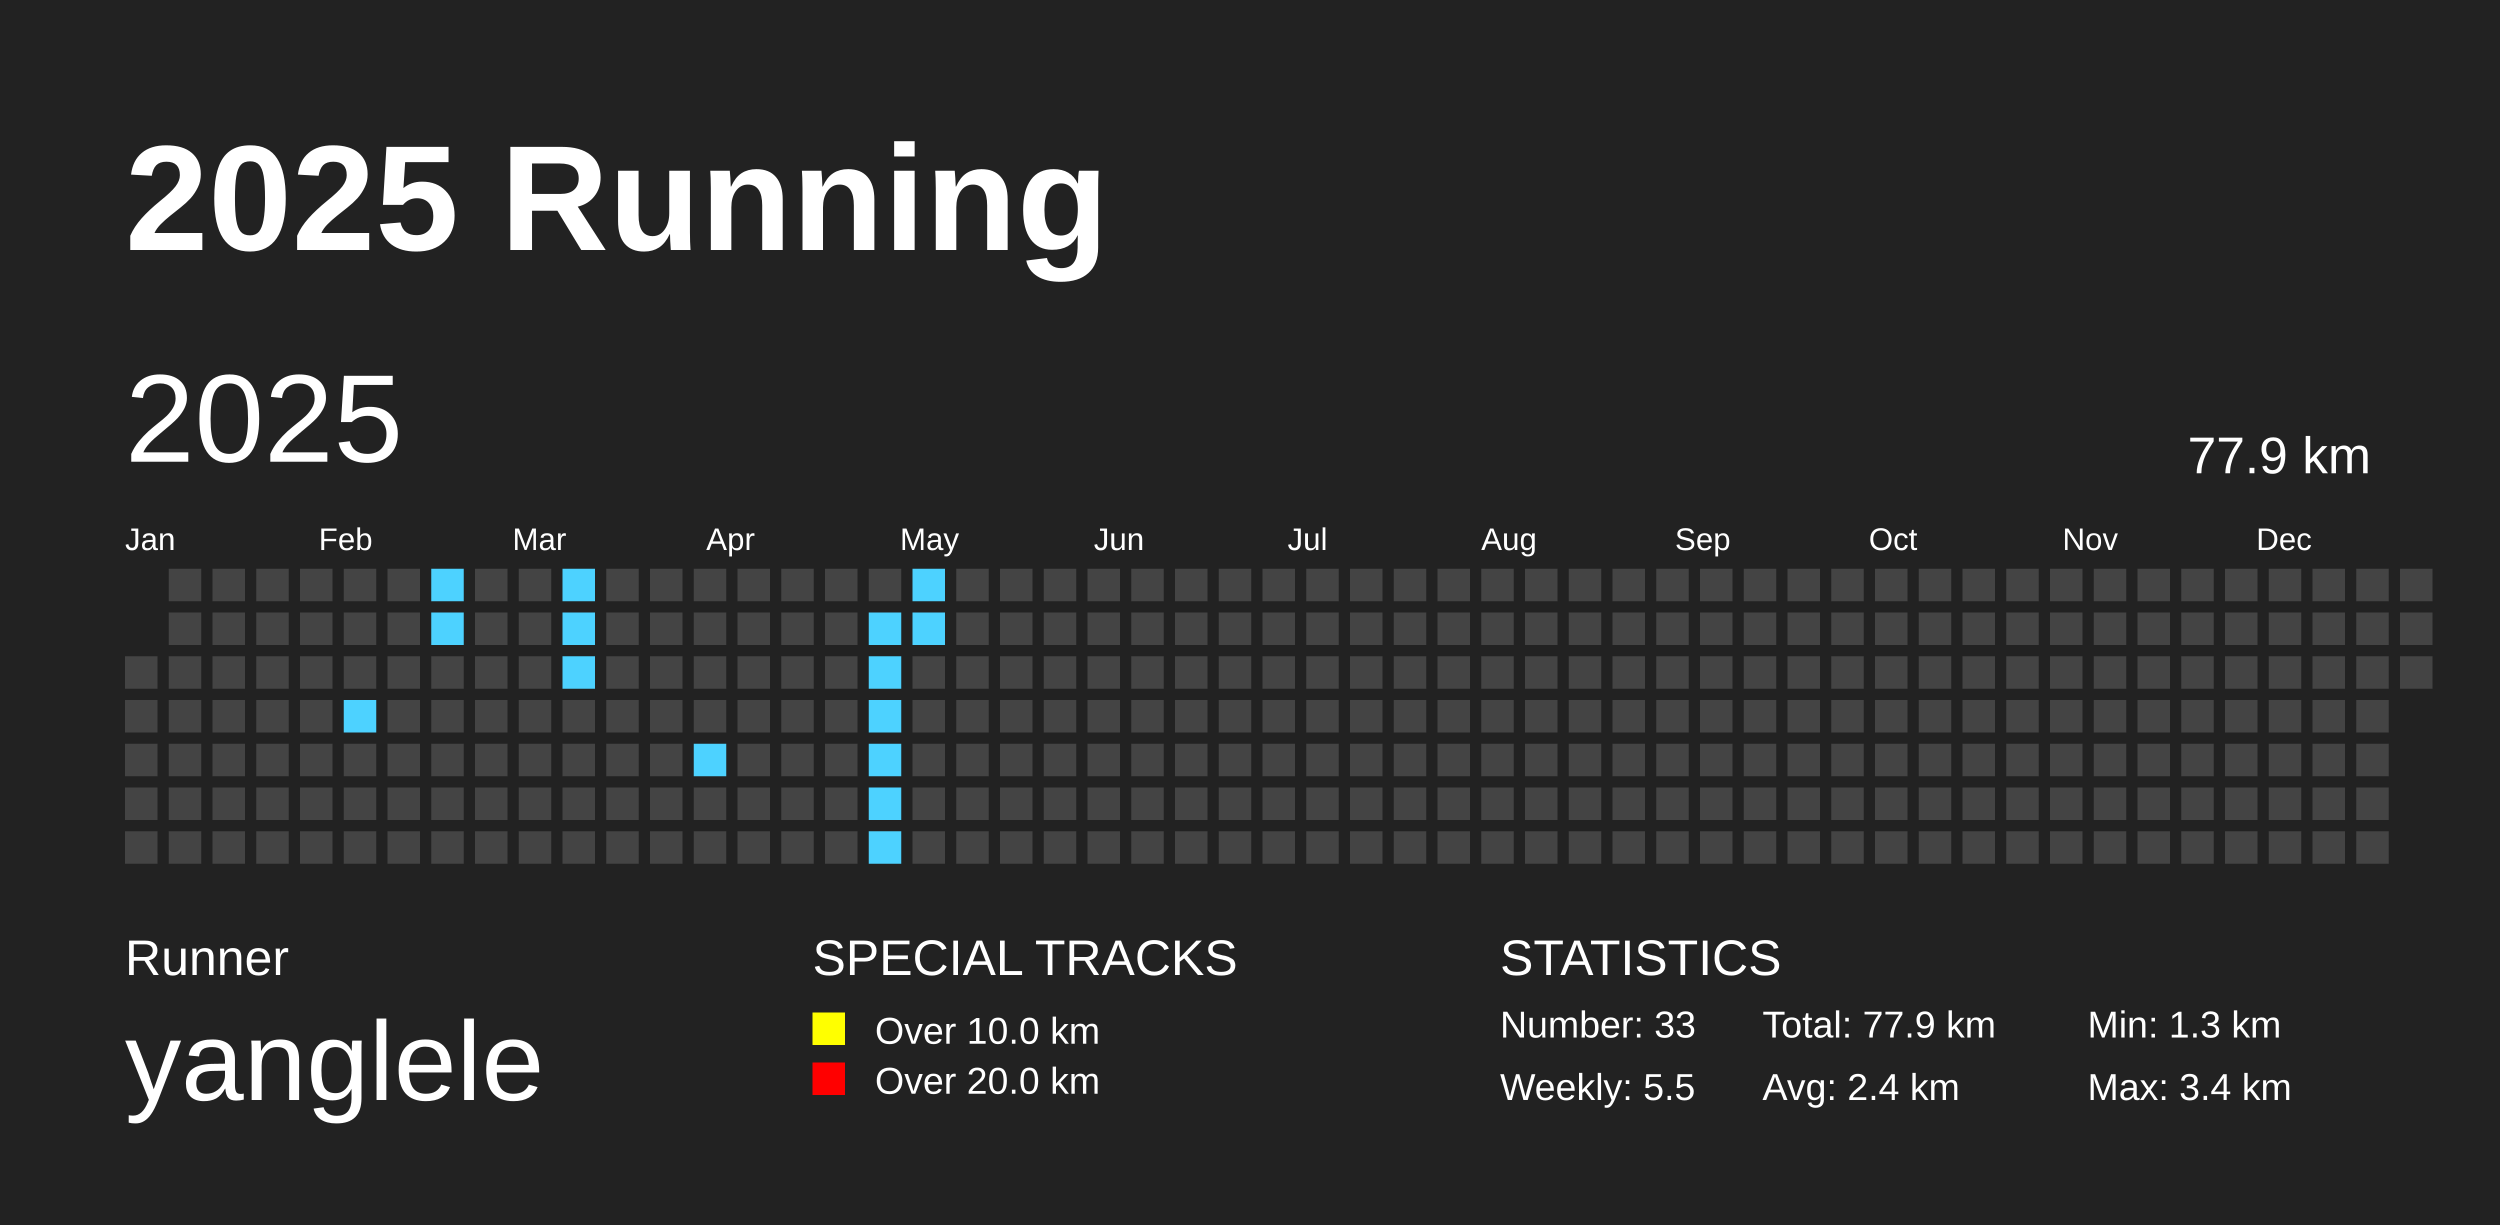
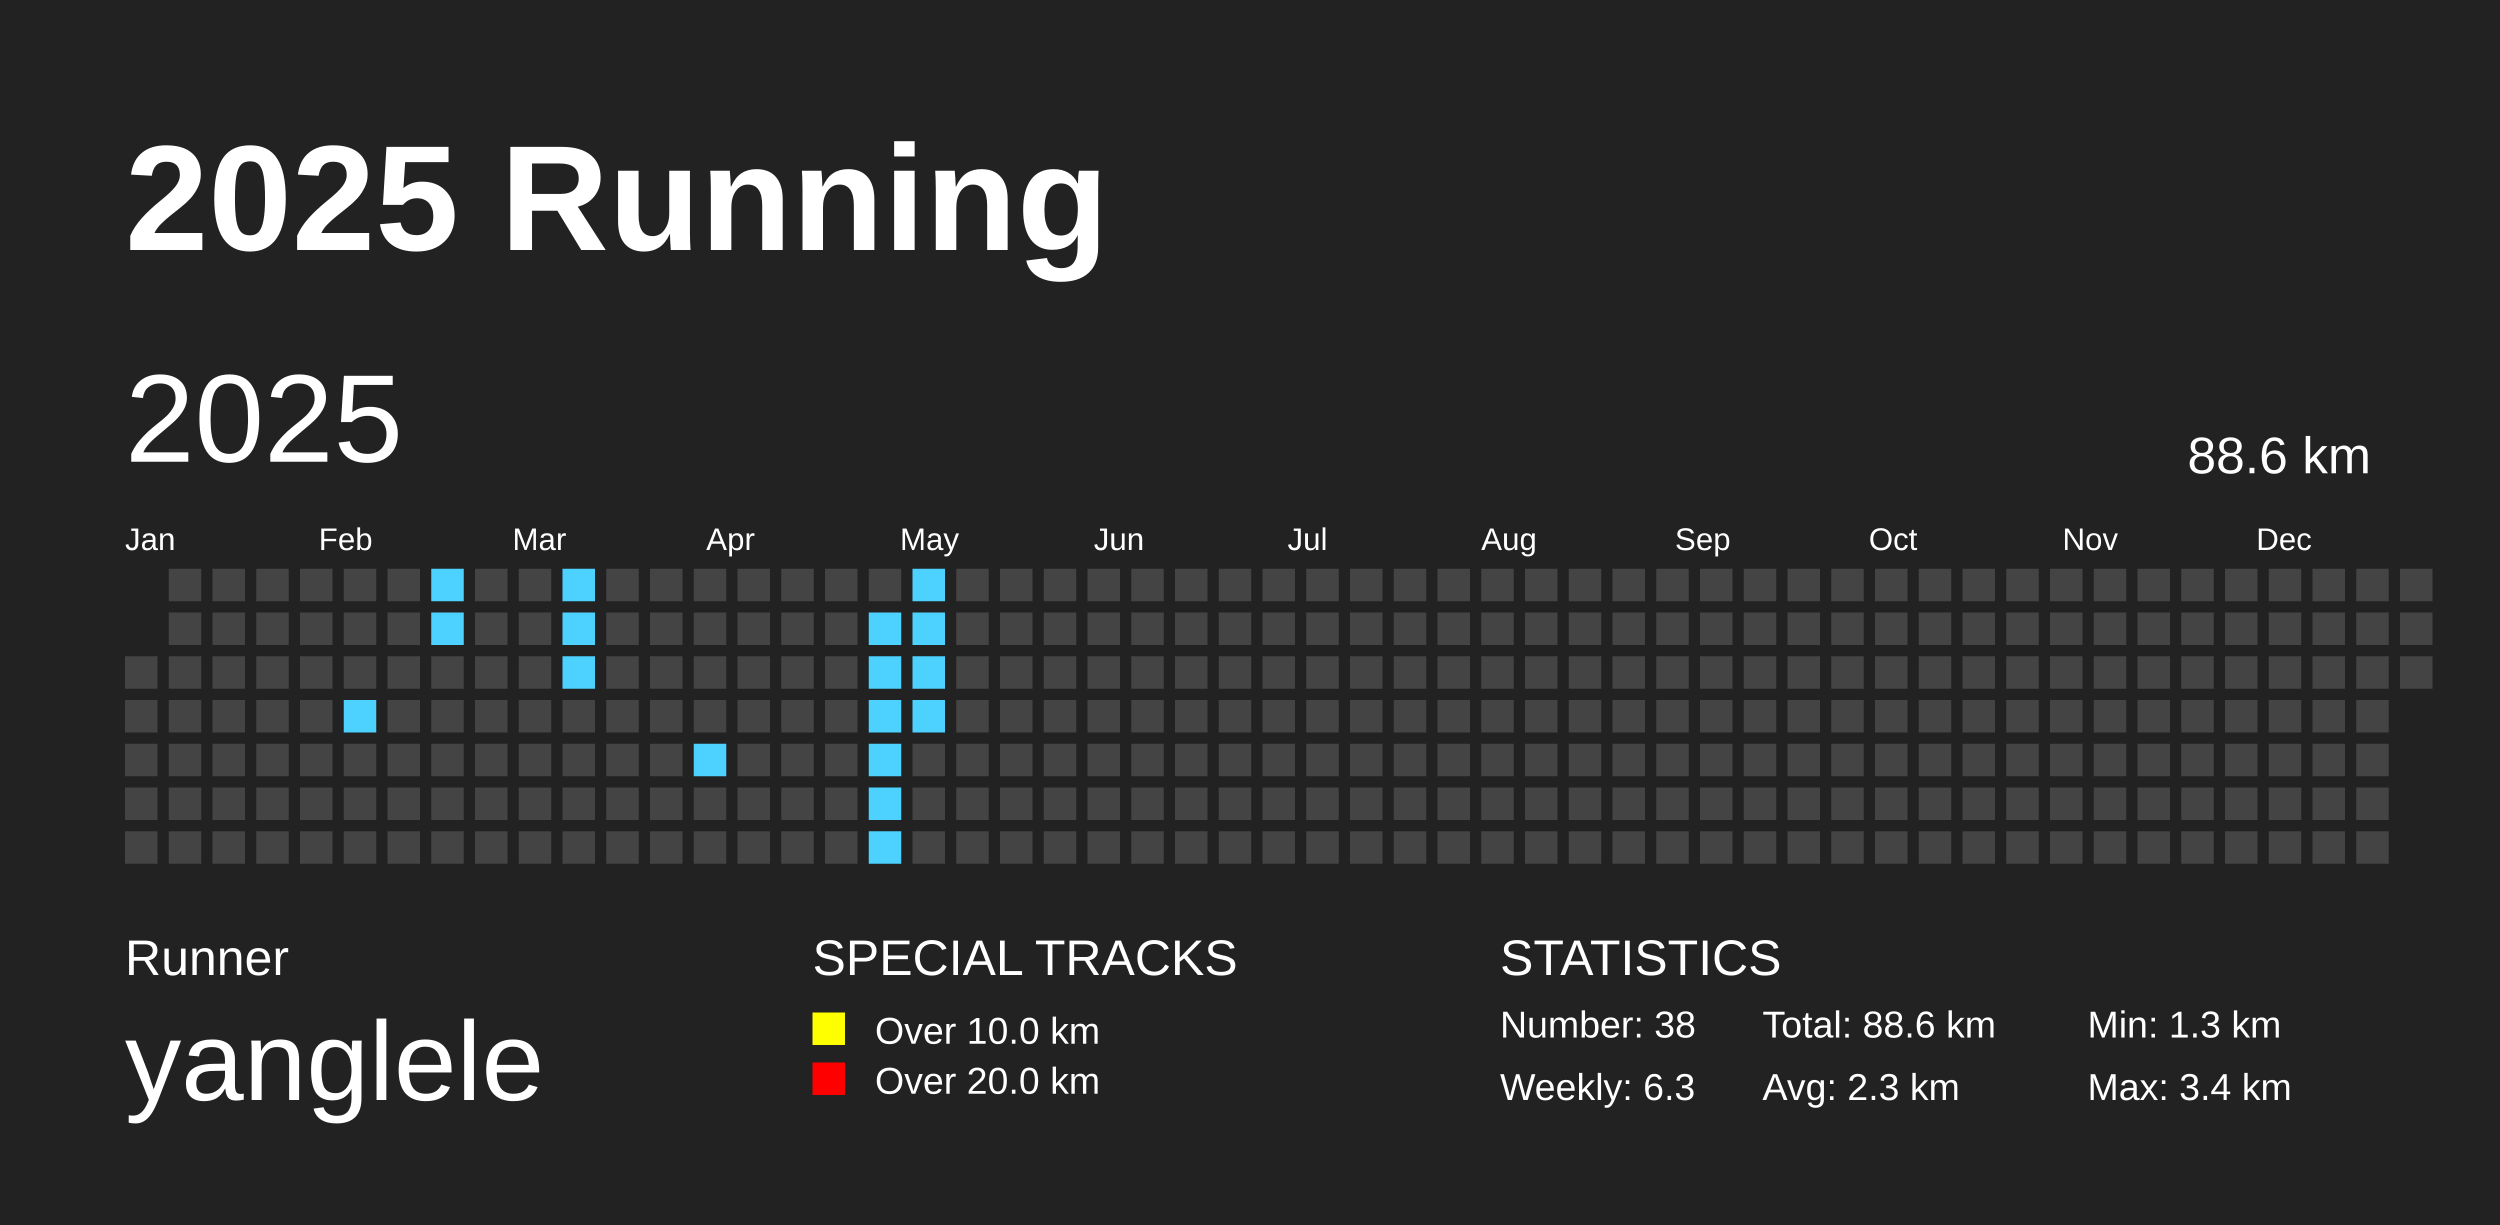
<svg xmlns="http://www.w3.org/2000/svg" baseProfile="full" height="98mm" version="1.1" viewBox="0,0,200,98" width="200mm">
  <defs />
  <rect fill="#222222" height="98" width="200" x="0" y="0" />
  <text fill="#FFFFFF" style="font-size:12px; font-family:Arial; font-weight:bold;" x="10" y="20">2025 Running</text>
  <text fill="#FFFFFF" style="font-size:4px; font-family:Arial" x="10" y="78">Runner</text>
  <text fill="#FFFFFF" style="font-size:9px; font-family:Arial" x="10" y="88">yanglele</text>
  <text fill="#FFFFFF" style="font-size:4px; font-family:Arial" x="65" y="78">SPECIAL TRACKS</text>
  <rect fill="yellow" height="2.6" width="2.6" x="65" y="81" />
  <text fill="#FFFFFF" style="font-size:3px; font-family:Arial" x="70" y="83.5">Over 10.0 km</text>
  <rect fill="red" height="2.6" width="2.6" x="65" y="85" />
  <text fill="#FFFFFF" style="font-size:3px; font-family:Arial" x="70" y="87.5">Over 20.0 km</text>
  <text fill="#FFFFFF" style="font-size:4px; font-family:Arial" x="120" y="78">STATISTICS</text>
-   <text fill="#FFFFFF" style="font-size:3px; font-family:Arial" x="120" y="83">Number: 33</text>
-   <text fill="#FFFFFF" style="font-size:3px; font-family:Arial" x="120" y="88">Weekly: 5.5</text>
-   <text fill="#FFFFFF" style="font-size:3px; font-family:Arial" x="141" y="83">Total: 77.9 km</text>
-   <text fill="#FFFFFF" style="font-size:3px; font-family:Arial" x="141" y="88">Avg: 2.4 km</text>
+   <text fill="#FFFFFF" style="font-size:3px; font-family:Arial" x="120" y="83">Number: 38</text>
+   <text fill="#FFFFFF" style="font-size:3px; font-family:Arial" x="120" y="88">Weekly: 6.3</text>
+   <text fill="#FFFFFF" style="font-size:3px; font-family:Arial" x="141" y="83">Total: 88.6 km</text>
+   <text fill="#FFFFFF" style="font-size:3px; font-family:Arial" x="141" y="88">Avg: 2.3 km</text>
  <text fill="#FFFFFF" style="font-size:3px; font-family:Arial" x="167" y="83">Min: 1.3 km</text>
  <text fill="#FFFFFF" style="font-size:3px; font-family:Arial" x="167" y="88">Max: 3.4 km</text>
  <text dominant-baseline="hanging" fill="#FFFFFF" style="font-size:10.0px; font-family:Arial;" x="10" y="30">2025</text>
-   <text dominant-baseline="hanging" fill="#FFFFFF" style="font-size:4.125px; font-family:Arial;" x="175" y="35">77.9 km</text>
+   <text dominant-baseline="hanging" fill="#FFFFFF" style="font-size:4.125px; font-family:Arial;" x="175" y="35">88.6 km</text>
  <text fill="#FFFFFF" style="font-size:2.5px; font-family:Arial" x="10.0" y="44">Jan</text>
  <text fill="#FFFFFF" style="font-size:2.5px; font-family:Arial" x="25.5" y="44">Feb</text>
  <text fill="#FFFFFF" style="font-size:2.5px; font-family:Arial" x="41.0" y="44">Mar</text>
  <text fill="#FFFFFF" style="font-size:2.5px; font-family:Arial" x="56.5" y="44">Apr</text>
  <text fill="#FFFFFF" style="font-size:2.5px; font-family:Arial" x="72.0" y="44">May</text>
  <text fill="#FFFFFF" style="font-size:2.5px; font-family:Arial" x="87.5" y="44">Jun</text>
  <text fill="#FFFFFF" style="font-size:2.5px; font-family:Arial" x="103.0" y="44">Jul</text>
  <text fill="#FFFFFF" style="font-size:2.5px; font-family:Arial" x="118.5" y="44">Aug</text>
  <text fill="#FFFFFF" style="font-size:2.5px; font-family:Arial" x="134.0" y="44">Sep</text>
  <text fill="#FFFFFF" style="font-size:2.5px; font-family:Arial" x="149.5" y="44">Oct</text>
  <text fill="#FFFFFF" style="font-size:2.5px; font-family:Arial" x="165.0" y="44">Nov</text>
  <text fill="#FFFFFF" style="font-size:2.5px; font-family:Arial" x="180.5" y="44">Dec</text>
  <rect fill="#444444" height="2.6" width="2.6" x="10.0" y="52.5" />
  <rect fill="#444444" height="2.6" width="2.6" x="10.0" y="56.0" />
  <rect fill="#444444" height="2.6" width="2.6" x="10.0" y="59.5" />
  <rect fill="#444444" height="2.6" width="2.6" x="10.0" y="63.0" />
  <rect fill="#444444" height="2.6" width="2.6" x="10.0" y="66.5" />
  <rect fill="#444444" height="2.6" width="2.6" x="13.5" y="45.5" />
  <rect fill="#444444" height="2.6" width="2.6" x="13.5" y="49.0" />
  <rect fill="#444444" height="2.6" width="2.6" x="13.5" y="52.5" />
  <rect fill="#444444" height="2.6" width="2.6" x="13.5" y="56.0" />
  <rect fill="#444444" height="2.6" width="2.6" x="13.5" y="59.5" />
  <rect fill="#444444" height="2.6" width="2.6" x="13.5" y="63.0" />
  <rect fill="#444444" height="2.6" width="2.6" x="13.5" y="66.5" />
  <rect fill="#444444" height="2.6" width="2.6" x="17.0" y="45.5" />
  <rect fill="#444444" height="2.6" width="2.6" x="17.0" y="49.0" />
  <rect fill="#444444" height="2.6" width="2.6" x="17.0" y="52.5" />
  <rect fill="#444444" height="2.6" width="2.6" x="17.0" y="56.0" />
  <rect fill="#444444" height="2.6" width="2.6" x="17.0" y="59.5" />
  <rect fill="#444444" height="2.6" width="2.6" x="17.0" y="63.0" />
  <rect fill="#444444" height="2.6" width="2.6" x="17.0" y="66.5" />
  <rect fill="#444444" height="2.6" width="2.6" x="20.5" y="45.5" />
  <rect fill="#444444" height="2.6" width="2.6" x="20.5" y="49.0" />
  <rect fill="#444444" height="2.6" width="2.6" x="20.5" y="52.5" />
  <rect fill="#444444" height="2.6" width="2.6" x="20.5" y="56.0" />
  <rect fill="#444444" height="2.6" width="2.6" x="20.5" y="59.5" />
  <rect fill="#444444" height="2.6" width="2.6" x="20.5" y="63.0" />
  <rect fill="#444444" height="2.6" width="2.6" x="20.5" y="66.5" />
  <rect fill="#444444" height="2.6" width="2.6" x="24.0" y="45.5" />
  <rect fill="#444444" height="2.6" width="2.6" x="24.0" y="49.0" />
  <rect fill="#444444" height="2.6" width="2.6" x="24.0" y="52.5" />
  <rect fill="#444444" height="2.6" width="2.6" x="24.0" y="56.0" />
  <rect fill="#444444" height="2.6" width="2.6" x="24.0" y="59.5" />
  <rect fill="#444444" height="2.6" width="2.6" x="24.0" y="63.0" />
  <rect fill="#444444" height="2.6" width="2.6" x="24.0" y="66.5" />
  <rect fill="#444444" height="2.6" width="2.6" x="27.5" y="45.5" />
  <rect fill="#444444" height="2.6" width="2.6" x="27.5" y="49.0" />
  <rect fill="#444444" height="2.6" width="2.6" x="27.5" y="52.5" />
  <rect fill="#4DD2FF" height="2.6" width="2.6" x="27.5" y="56.0" />
  <rect fill="#444444" height="2.6" width="2.6" x="27.5" y="59.5" />
  <rect fill="#444444" height="2.6" width="2.6" x="27.5" y="63.0" />
  <rect fill="#444444" height="2.6" width="2.6" x="27.5" y="66.5" />
  <rect fill="#444444" height="2.6" width="2.6" x="31.0" y="45.5" />
  <rect fill="#444444" height="2.6" width="2.6" x="31.0" y="49.0" />
  <rect fill="#444444" height="2.6" width="2.6" x="31.0" y="52.5" />
  <rect fill="#444444" height="2.6" width="2.6" x="31.0" y="56.0" />
  <rect fill="#444444" height="2.6" width="2.6" x="31.0" y="59.5" />
  <rect fill="#444444" height="2.6" width="2.6" x="31.0" y="63.0" />
  <rect fill="#444444" height="2.6" width="2.6" x="31.0" y="66.5" />
  <rect fill="#4DD2FF" height="2.6" width="2.6" x="34.5" y="45.5" />
  <rect fill="#4DD2FF" height="2.6" width="2.6" x="34.5" y="49.0" />
  <rect fill="#444444" height="2.6" width="2.6" x="34.5" y="52.5" />
  <rect fill="#444444" height="2.6" width="2.6" x="34.5" y="56.0" />
  <rect fill="#444444" height="2.6" width="2.6" x="34.5" y="59.5" />
  <rect fill="#444444" height="2.6" width="2.6" x="34.5" y="63.0" />
  <rect fill="#444444" height="2.6" width="2.6" x="34.5" y="66.5" />
  <rect fill="#444444" height="2.6" width="2.6" x="38.0" y="45.5" />
  <rect fill="#444444" height="2.6" width="2.6" x="38.0" y="49.0" />
  <rect fill="#444444" height="2.6" width="2.6" x="38.0" y="52.5" />
  <rect fill="#444444" height="2.6" width="2.6" x="38.0" y="56.0" />
  <rect fill="#444444" height="2.6" width="2.6" x="38.0" y="59.5" />
  <rect fill="#444444" height="2.6" width="2.6" x="38.0" y="63.0" />
  <rect fill="#444444" height="2.6" width="2.6" x="38.0" y="66.5" />
  <rect fill="#444444" height="2.6" width="2.6" x="41.5" y="45.5" />
  <rect fill="#444444" height="2.6" width="2.6" x="41.5" y="49.0" />
  <rect fill="#444444" height="2.6" width="2.6" x="41.5" y="52.5" />
  <rect fill="#444444" height="2.6" width="2.6" x="41.5" y="56.0" />
  <rect fill="#444444" height="2.6" width="2.6" x="41.5" y="59.5" />
  <rect fill="#444444" height="2.6" width="2.6" x="41.5" y="63.0" />
  <rect fill="#444444" height="2.6" width="2.6" x="41.5" y="66.5" />
  <rect fill="#4DD2FF" height="2.6" width="2.6" x="45.0" y="45.5" />
  <rect fill="#4DD2FF" height="2.6" width="2.6" x="45.0" y="49.0" />
  <rect fill="#4DD2FF" height="2.6" width="2.6" x="45.0" y="52.5" />
  <rect fill="#444444" height="2.6" width="2.6" x="45.0" y="56.0" />
  <rect fill="#444444" height="2.6" width="2.6" x="45.0" y="59.5" />
  <rect fill="#444444" height="2.6" width="2.6" x="45.0" y="63.0" />
  <rect fill="#444444" height="2.6" width="2.6" x="45.0" y="66.5" />
  <rect fill="#444444" height="2.6" width="2.6" x="48.5" y="45.5" />
  <rect fill="#444444" height="2.6" width="2.6" x="48.5" y="49.0" />
  <rect fill="#444444" height="2.6" width="2.6" x="48.5" y="52.5" />
  <rect fill="#444444" height="2.6" width="2.6" x="48.5" y="56.0" />
  <rect fill="#444444" height="2.6" width="2.6" x="48.5" y="59.5" />
  <rect fill="#444444" height="2.6" width="2.6" x="48.5" y="63.0" />
  <rect fill="#444444" height="2.6" width="2.6" x="48.5" y="66.5" />
  <rect fill="#444444" height="2.6" width="2.6" x="52.0" y="45.5" />
  <rect fill="#444444" height="2.6" width="2.6" x="52.0" y="49.0" />
  <rect fill="#444444" height="2.6" width="2.6" x="52.0" y="52.5" />
  <rect fill="#444444" height="2.6" width="2.6" x="52.0" y="56.0" />
  <rect fill="#444444" height="2.6" width="2.6" x="52.0" y="59.5" />
  <rect fill="#444444" height="2.6" width="2.6" x="52.0" y="63.0" />
  <rect fill="#444444" height="2.6" width="2.6" x="52.0" y="66.5" />
  <rect fill="#444444" height="2.6" width="2.6" x="55.5" y="45.5" />
  <rect fill="#444444" height="2.6" width="2.6" x="55.5" y="49.0" />
  <rect fill="#444444" height="2.6" width="2.6" x="55.5" y="52.5" />
  <rect fill="#444444" height="2.6" width="2.6" x="55.5" y="56.0" />
  <rect fill="#4DD2FF" height="2.6" width="2.6" x="55.5" y="59.5" />
  <rect fill="#444444" height="2.6" width="2.6" x="55.5" y="63.0" />
  <rect fill="#444444" height="2.6" width="2.6" x="55.5" y="66.5" />
  <rect fill="#444444" height="2.6" width="2.6" x="59.0" y="45.5" />
  <rect fill="#444444" height="2.6" width="2.6" x="59.0" y="49.0" />
  <rect fill="#444444" height="2.6" width="2.6" x="59.0" y="52.5" />
  <rect fill="#444444" height="2.6" width="2.6" x="59.0" y="56.0" />
  <rect fill="#444444" height="2.6" width="2.6" x="59.0" y="59.5" />
  <rect fill="#444444" height="2.6" width="2.6" x="59.0" y="63.0" />
  <rect fill="#444444" height="2.6" width="2.6" x="59.0" y="66.5" />
  <rect fill="#444444" height="2.6" width="2.6" x="62.5" y="45.5" />
  <rect fill="#444444" height="2.6" width="2.6" x="62.5" y="49.0" />
  <rect fill="#444444" height="2.6" width="2.6" x="62.5" y="52.5" />
  <rect fill="#444444" height="2.6" width="2.6" x="62.5" y="56.0" />
  <rect fill="#444444" height="2.6" width="2.6" x="62.5" y="59.5" />
  <rect fill="#444444" height="2.6" width="2.6" x="62.5" y="63.0" />
  <rect fill="#444444" height="2.6" width="2.6" x="62.5" y="66.5" />
  <rect fill="#444444" height="2.6" width="2.6" x="66.0" y="45.5" />
  <rect fill="#444444" height="2.6" width="2.6" x="66.0" y="49.0" />
  <rect fill="#444444" height="2.6" width="2.6" x="66.0" y="52.5" />
  <rect fill="#444444" height="2.6" width="2.6" x="66.0" y="56.0" />
  <rect fill="#444444" height="2.6" width="2.6" x="66.0" y="59.5" />
  <rect fill="#444444" height="2.6" width="2.6" x="66.0" y="63.0" />
  <rect fill="#444444" height="2.6" width="2.6" x="66.0" y="66.5" />
  <rect fill="#444444" height="2.6" width="2.6" x="69.5" y="45.5" />
  <rect fill="#4DD2FF" height="2.6" width="2.6" x="69.5" y="49.0" />
  <rect fill="#4DD2FF" height="2.6" width="2.6" x="69.5" y="52.5" />
  <rect fill="#4DD2FF" height="2.6" width="2.6" x="69.5" y="56.0" />
  <rect fill="#4DD2FF" height="2.6" width="2.6" x="69.5" y="59.5" />
  <rect fill="#4DD2FF" height="2.6" width="2.6" x="69.5" y="63.0" />
  <rect fill="#4DD2FF" height="2.6" width="2.6" x="69.5" y="66.5" />
  <rect fill="#4DD2FF" height="2.6" width="2.6" x="73.0" y="45.5" />
  <rect fill="#4DD2FF" height="2.6" width="2.6" x="73.0" y="49.0" />
-   <rect fill="#444444" height="2.6" width="2.6" x="73.0" y="52.5" />
-   <rect fill="#444444" height="2.6" width="2.6" x="73.0" y="56.0" />
+   <rect fill="#4DD2FF" height="2.6" width="2.6" x="73.0" y="52.5" />
+   <rect fill="#4DD2FF" height="2.6" width="2.6" x="73.0" y="56.0" />
  <rect fill="#444444" height="2.6" width="2.6" x="73.0" y="59.5" />
  <rect fill="#444444" height="2.6" width="2.6" x="73.0" y="63.0" />
  <rect fill="#444444" height="2.6" width="2.6" x="73.0" y="66.5" />
  <rect fill="#444444" height="2.6" width="2.6" x="76.5" y="45.5" />
  <rect fill="#444444" height="2.6" width="2.6" x="76.5" y="49.0" />
  <rect fill="#444444" height="2.6" width="2.6" x="76.5" y="52.5" />
  <rect fill="#444444" height="2.6" width="2.6" x="76.5" y="56.0" />
  <rect fill="#444444" height="2.6" width="2.6" x="76.5" y="59.5" />
  <rect fill="#444444" height="2.6" width="2.6" x="76.5" y="63.0" />
  <rect fill="#444444" height="2.6" width="2.6" x="76.5" y="66.5" />
  <rect fill="#444444" height="2.6" width="2.6" x="80.0" y="45.5" />
  <rect fill="#444444" height="2.6" width="2.6" x="80.0" y="49.0" />
  <rect fill="#444444" height="2.6" width="2.6" x="80.0" y="52.5" />
  <rect fill="#444444" height="2.6" width="2.6" x="80.0" y="56.0" />
  <rect fill="#444444" height="2.6" width="2.6" x="80.0" y="59.5" />
  <rect fill="#444444" height="2.6" width="2.6" x="80.0" y="63.0" />
  <rect fill="#444444" height="2.6" width="2.6" x="80.0" y="66.5" />
  <rect fill="#444444" height="2.6" width="2.6" x="83.5" y="45.5" />
  <rect fill="#444444" height="2.6" width="2.6" x="83.5" y="49.0" />
  <rect fill="#444444" height="2.6" width="2.6" x="83.5" y="52.5" />
  <rect fill="#444444" height="2.6" width="2.6" x="83.5" y="56.0" />
  <rect fill="#444444" height="2.6" width="2.6" x="83.5" y="59.5" />
  <rect fill="#444444" height="2.6" width="2.6" x="83.5" y="63.0" />
  <rect fill="#444444" height="2.6" width="2.6" x="83.5" y="66.5" />
  <rect fill="#444444" height="2.6" width="2.6" x="87.0" y="45.5" />
  <rect fill="#444444" height="2.6" width="2.6" x="87.0" y="49.0" />
  <rect fill="#444444" height="2.6" width="2.6" x="87.0" y="52.5" />
  <rect fill="#444444" height="2.6" width="2.6" x="87.0" y="56.0" />
  <rect fill="#444444" height="2.6" width="2.6" x="87.0" y="59.5" />
  <rect fill="#444444" height="2.6" width="2.6" x="87.0" y="63.0" />
  <rect fill="#444444" height="2.6" width="2.6" x="87.0" y="66.5" />
  <rect fill="#444444" height="2.6" width="2.6" x="90.5" y="45.5" />
  <rect fill="#444444" height="2.6" width="2.6" x="90.5" y="49.0" />
  <rect fill="#444444" height="2.6" width="2.6" x="90.5" y="52.5" />
  <rect fill="#444444" height="2.6" width="2.6" x="90.5" y="56.0" />
  <rect fill="#444444" height="2.6" width="2.6" x="90.5" y="59.5" />
  <rect fill="#444444" height="2.6" width="2.6" x="90.5" y="63.0" />
  <rect fill="#444444" height="2.6" width="2.6" x="90.5" y="66.5" />
  <rect fill="#444444" height="2.6" width="2.6" x="94.0" y="45.5" />
  <rect fill="#444444" height="2.6" width="2.6" x="94.0" y="49.0" />
  <rect fill="#444444" height="2.6" width="2.6" x="94.0" y="52.5" />
  <rect fill="#444444" height="2.6" width="2.6" x="94.0" y="56.0" />
  <rect fill="#444444" height="2.6" width="2.6" x="94.0" y="59.5" />
  <rect fill="#444444" height="2.6" width="2.6" x="94.0" y="63.0" />
  <rect fill="#444444" height="2.6" width="2.6" x="94.0" y="66.5" />
  <rect fill="#444444" height="2.6" width="2.6" x="97.5" y="45.5" />
  <rect fill="#444444" height="2.6" width="2.6" x="97.5" y="49.0" />
  <rect fill="#444444" height="2.6" width="2.6" x="97.5" y="52.5" />
  <rect fill="#444444" height="2.6" width="2.6" x="97.5" y="56.0" />
  <rect fill="#444444" height="2.6" width="2.6" x="97.5" y="59.5" />
  <rect fill="#444444" height="2.6" width="2.6" x="97.5" y="63.0" />
  <rect fill="#444444" height="2.6" width="2.6" x="97.5" y="66.5" />
  <rect fill="#444444" height="2.6" width="2.6" x="101.0" y="45.5" />
  <rect fill="#444444" height="2.6" width="2.6" x="101.0" y="49.0" />
  <rect fill="#444444" height="2.6" width="2.6" x="101.0" y="52.5" />
  <rect fill="#444444" height="2.6" width="2.6" x="101.0" y="56.0" />
  <rect fill="#444444" height="2.6" width="2.6" x="101.0" y="59.5" />
  <rect fill="#444444" height="2.6" width="2.6" x="101.0" y="63.0" />
  <rect fill="#444444" height="2.6" width="2.6" x="101.0" y="66.5" />
  <rect fill="#444444" height="2.6" width="2.6" x="104.5" y="45.5" />
  <rect fill="#444444" height="2.6" width="2.6" x="104.5" y="49.0" />
  <rect fill="#444444" height="2.6" width="2.6" x="104.5" y="52.5" />
  <rect fill="#444444" height="2.6" width="2.6" x="104.5" y="56.0" />
  <rect fill="#444444" height="2.6" width="2.6" x="104.5" y="59.5" />
  <rect fill="#444444" height="2.6" width="2.6" x="104.5" y="63.0" />
  <rect fill="#444444" height="2.6" width="2.6" x="104.5" y="66.5" />
  <rect fill="#444444" height="2.6" width="2.6" x="108.0" y="45.5" />
  <rect fill="#444444" height="2.6" width="2.6" x="108.0" y="49.0" />
  <rect fill="#444444" height="2.6" width="2.6" x="108.0" y="52.5" />
  <rect fill="#444444" height="2.6" width="2.6" x="108.0" y="56.0" />
  <rect fill="#444444" height="2.6" width="2.6" x="108.0" y="59.5" />
  <rect fill="#444444" height="2.6" width="2.6" x="108.0" y="63.0" />
  <rect fill="#444444" height="2.6" width="2.6" x="108.0" y="66.5" />
  <rect fill="#444444" height="2.6" width="2.6" x="111.5" y="45.5" />
  <rect fill="#444444" height="2.6" width="2.6" x="111.5" y="49.0" />
  <rect fill="#444444" height="2.6" width="2.6" x="111.5" y="52.5" />
  <rect fill="#444444" height="2.6" width="2.6" x="111.5" y="56.0" />
  <rect fill="#444444" height="2.6" width="2.6" x="111.5" y="59.5" />
  <rect fill="#444444" height="2.6" width="2.6" x="111.5" y="63.0" />
  <rect fill="#444444" height="2.6" width="2.6" x="111.5" y="66.5" />
  <rect fill="#444444" height="2.6" width="2.6" x="115.0" y="45.5" />
  <rect fill="#444444" height="2.6" width="2.6" x="115.0" y="49.0" />
  <rect fill="#444444" height="2.6" width="2.6" x="115.0" y="52.5" />
  <rect fill="#444444" height="2.6" width="2.6" x="115.0" y="56.0" />
  <rect fill="#444444" height="2.6" width="2.6" x="115.0" y="59.5" />
  <rect fill="#444444" height="2.6" width="2.6" x="115.0" y="63.0" />
  <rect fill="#444444" height="2.6" width="2.6" x="115.0" y="66.5" />
  <rect fill="#444444" height="2.6" width="2.6" x="118.5" y="45.5" />
  <rect fill="#444444" height="2.6" width="2.6" x="118.5" y="49.0" />
  <rect fill="#444444" height="2.6" width="2.6" x="118.5" y="52.5" />
  <rect fill="#444444" height="2.6" width="2.6" x="118.5" y="56.0" />
  <rect fill="#444444" height="2.6" width="2.6" x="118.5" y="59.5" />
  <rect fill="#444444" height="2.6" width="2.6" x="118.5" y="63.0" />
  <rect fill="#444444" height="2.6" width="2.6" x="118.5" y="66.5" />
  <rect fill="#444444" height="2.6" width="2.6" x="122.0" y="45.5" />
  <rect fill="#444444" height="2.6" width="2.6" x="122.0" y="49.0" />
  <rect fill="#444444" height="2.6" width="2.6" x="122.0" y="52.5" />
  <rect fill="#444444" height="2.6" width="2.6" x="122.0" y="56.0" />
  <rect fill="#444444" height="2.6" width="2.6" x="122.0" y="59.5" />
  <rect fill="#444444" height="2.6" width="2.6" x="122.0" y="63.0" />
  <rect fill="#444444" height="2.6" width="2.6" x="122.0" y="66.5" />
  <rect fill="#444444" height="2.6" width="2.6" x="125.5" y="45.5" />
  <rect fill="#444444" height="2.6" width="2.6" x="125.5" y="49.0" />
  <rect fill="#444444" height="2.6" width="2.6" x="125.5" y="52.5" />
  <rect fill="#444444" height="2.6" width="2.6" x="125.5" y="56.0" />
  <rect fill="#444444" height="2.6" width="2.6" x="125.5" y="59.5" />
  <rect fill="#444444" height="2.6" width="2.6" x="125.5" y="63.0" />
  <rect fill="#444444" height="2.6" width="2.6" x="125.5" y="66.5" />
  <rect fill="#444444" height="2.6" width="2.6" x="129.0" y="45.5" />
  <rect fill="#444444" height="2.6" width="2.6" x="129.0" y="49.0" />
  <rect fill="#444444" height="2.6" width="2.6" x="129.0" y="52.5" />
  <rect fill="#444444" height="2.6" width="2.6" x="129.0" y="56.0" />
  <rect fill="#444444" height="2.6" width="2.6" x="129.0" y="59.5" />
  <rect fill="#444444" height="2.6" width="2.6" x="129.0" y="63.0" />
  <rect fill="#444444" height="2.6" width="2.6" x="129.0" y="66.5" />
  <rect fill="#444444" height="2.6" width="2.6" x="132.5" y="45.5" />
  <rect fill="#444444" height="2.6" width="2.6" x="132.5" y="49.0" />
  <rect fill="#444444" height="2.6" width="2.6" x="132.5" y="52.5" />
  <rect fill="#444444" height="2.6" width="2.6" x="132.5" y="56.0" />
  <rect fill="#444444" height="2.6" width="2.6" x="132.5" y="59.5" />
  <rect fill="#444444" height="2.6" width="2.6" x="132.5" y="63.0" />
  <rect fill="#444444" height="2.6" width="2.6" x="132.5" y="66.5" />
  <rect fill="#444444" height="2.6" width="2.6" x="136.0" y="45.5" />
  <rect fill="#444444" height="2.6" width="2.6" x="136.0" y="49.0" />
  <rect fill="#444444" height="2.6" width="2.6" x="136.0" y="52.5" />
  <rect fill="#444444" height="2.6" width="2.6" x="136.0" y="56.0" />
  <rect fill="#444444" height="2.6" width="2.6" x="136.0" y="59.5" />
  <rect fill="#444444" height="2.6" width="2.6" x="136.0" y="63.0" />
  <rect fill="#444444" height="2.6" width="2.6" x="136.0" y="66.5" />
  <rect fill="#444444" height="2.6" width="2.6" x="139.5" y="45.5" />
  <rect fill="#444444" height="2.6" width="2.6" x="139.5" y="49.0" />
  <rect fill="#444444" height="2.6" width="2.6" x="139.5" y="52.5" />
  <rect fill="#444444" height="2.6" width="2.6" x="139.5" y="56.0" />
  <rect fill="#444444" height="2.6" width="2.6" x="139.5" y="59.5" />
  <rect fill="#444444" height="2.6" width="2.6" x="139.5" y="63.0" />
  <rect fill="#444444" height="2.6" width="2.6" x="139.5" y="66.5" />
  <rect fill="#444444" height="2.6" width="2.6" x="143.0" y="45.5" />
  <rect fill="#444444" height="2.6" width="2.6" x="143.0" y="49.0" />
  <rect fill="#444444" height="2.6" width="2.6" x="143.0" y="52.5" />
  <rect fill="#444444" height="2.6" width="2.6" x="143.0" y="56.0" />
  <rect fill="#444444" height="2.6" width="2.6" x="143.0" y="59.5" />
  <rect fill="#444444" height="2.6" width="2.6" x="143.0" y="63.0" />
  <rect fill="#444444" height="2.6" width="2.6" x="143.0" y="66.5" />
  <rect fill="#444444" height="2.6" width="2.6" x="146.5" y="45.5" />
  <rect fill="#444444" height="2.6" width="2.6" x="146.5" y="49.0" />
  <rect fill="#444444" height="2.6" width="2.6" x="146.5" y="52.5" />
  <rect fill="#444444" height="2.6" width="2.6" x="146.5" y="56.0" />
  <rect fill="#444444" height="2.6" width="2.6" x="146.5" y="59.5" />
  <rect fill="#444444" height="2.6" width="2.6" x="146.5" y="63.0" />
  <rect fill="#444444" height="2.6" width="2.6" x="146.5" y="66.5" />
  <rect fill="#444444" height="2.6" width="2.6" x="150.0" y="45.5" />
  <rect fill="#444444" height="2.6" width="2.6" x="150.0" y="49.0" />
  <rect fill="#444444" height="2.6" width="2.6" x="150.0" y="52.5" />
  <rect fill="#444444" height="2.6" width="2.6" x="150.0" y="56.0" />
  <rect fill="#444444" height="2.6" width="2.6" x="150.0" y="59.5" />
  <rect fill="#444444" height="2.6" width="2.6" x="150.0" y="63.0" />
  <rect fill="#444444" height="2.6" width="2.6" x="150.0" y="66.5" />
  <rect fill="#444444" height="2.6" width="2.6" x="153.5" y="45.5" />
  <rect fill="#444444" height="2.6" width="2.6" x="153.5" y="49.0" />
  <rect fill="#444444" height="2.6" width="2.6" x="153.5" y="52.5" />
  <rect fill="#444444" height="2.6" width="2.6" x="153.5" y="56.0" />
  <rect fill="#444444" height="2.6" width="2.6" x="153.5" y="59.5" />
  <rect fill="#444444" height="2.6" width="2.6" x="153.5" y="63.0" />
  <rect fill="#444444" height="2.6" width="2.6" x="153.5" y="66.5" />
  <rect fill="#444444" height="2.6" width="2.6" x="157.0" y="45.5" />
  <rect fill="#444444" height="2.6" width="2.6" x="157.0" y="49.0" />
  <rect fill="#444444" height="2.6" width="2.6" x="157.0" y="52.5" />
  <rect fill="#444444" height="2.6" width="2.6" x="157.0" y="56.0" />
  <rect fill="#444444" height="2.6" width="2.6" x="157.0" y="59.5" />
  <rect fill="#444444" height="2.6" width="2.6" x="157.0" y="63.0" />
  <rect fill="#444444" height="2.6" width="2.6" x="157.0" y="66.5" />
  <rect fill="#444444" height="2.6" width="2.6" x="160.5" y="45.5" />
  <rect fill="#444444" height="2.6" width="2.6" x="160.5" y="49.0" />
  <rect fill="#444444" height="2.6" width="2.6" x="160.5" y="52.5" />
  <rect fill="#444444" height="2.6" width="2.6" x="160.5" y="56.0" />
  <rect fill="#444444" height="2.6" width="2.6" x="160.5" y="59.5" />
  <rect fill="#444444" height="2.6" width="2.6" x="160.5" y="63.0" />
  <rect fill="#444444" height="2.6" width="2.6" x="160.5" y="66.5" />
  <rect fill="#444444" height="2.6" width="2.6" x="164.0" y="45.5" />
  <rect fill="#444444" height="2.6" width="2.6" x="164.0" y="49.0" />
  <rect fill="#444444" height="2.6" width="2.6" x="164.0" y="52.5" />
  <rect fill="#444444" height="2.6" width="2.6" x="164.0" y="56.0" />
  <rect fill="#444444" height="2.6" width="2.6" x="164.0" y="59.5" />
  <rect fill="#444444" height="2.6" width="2.6" x="164.0" y="63.0" />
  <rect fill="#444444" height="2.6" width="2.6" x="164.0" y="66.5" />
  <rect fill="#444444" height="2.6" width="2.6" x="167.5" y="45.5" />
  <rect fill="#444444" height="2.6" width="2.6" x="167.5" y="49.0" />
  <rect fill="#444444" height="2.6" width="2.6" x="167.5" y="52.5" />
  <rect fill="#444444" height="2.6" width="2.6" x="167.5" y="56.0" />
  <rect fill="#444444" height="2.6" width="2.6" x="167.5" y="59.5" />
  <rect fill="#444444" height="2.6" width="2.6" x="167.5" y="63.0" />
  <rect fill="#444444" height="2.6" width="2.6" x="167.5" y="66.5" />
  <rect fill="#444444" height="2.6" width="2.6" x="171.0" y="45.5" />
  <rect fill="#444444" height="2.6" width="2.6" x="171.0" y="49.0" />
  <rect fill="#444444" height="2.6" width="2.6" x="171.0" y="52.5" />
  <rect fill="#444444" height="2.6" width="2.6" x="171.0" y="56.0" />
  <rect fill="#444444" height="2.6" width="2.6" x="171.0" y="59.5" />
  <rect fill="#444444" height="2.6" width="2.6" x="171.0" y="63.0" />
  <rect fill="#444444" height="2.6" width="2.6" x="171.0" y="66.5" />
  <rect fill="#444444" height="2.6" width="2.6" x="174.5" y="45.5" />
  <rect fill="#444444" height="2.6" width="2.6" x="174.5" y="49.0" />
  <rect fill="#444444" height="2.6" width="2.6" x="174.5" y="52.5" />
  <rect fill="#444444" height="2.6" width="2.6" x="174.5" y="56.0" />
  <rect fill="#444444" height="2.6" width="2.6" x="174.5" y="59.5" />
  <rect fill="#444444" height="2.6" width="2.6" x="174.5" y="63.0" />
  <rect fill="#444444" height="2.6" width="2.6" x="174.5" y="66.5" />
  <rect fill="#444444" height="2.6" width="2.6" x="178.0" y="45.5" />
  <rect fill="#444444" height="2.6" width="2.6" x="178.0" y="49.0" />
  <rect fill="#444444" height="2.6" width="2.6" x="178.0" y="52.5" />
  <rect fill="#444444" height="2.6" width="2.6" x="178.0" y="56.0" />
  <rect fill="#444444" height="2.6" width="2.6" x="178.0" y="59.5" />
  <rect fill="#444444" height="2.6" width="2.6" x="178.0" y="63.0" />
  <rect fill="#444444" height="2.6" width="2.6" x="178.0" y="66.5" />
  <rect fill="#444444" height="2.6" width="2.6" x="181.5" y="45.5" />
  <rect fill="#444444" height="2.6" width="2.6" x="181.5" y="49.0" />
  <rect fill="#444444" height="2.6" width="2.6" x="181.5" y="52.5" />
  <rect fill="#444444" height="2.6" width="2.6" x="181.5" y="56.0" />
  <rect fill="#444444" height="2.6" width="2.6" x="181.5" y="59.5" />
  <rect fill="#444444" height="2.6" width="2.6" x="181.5" y="63.0" />
  <rect fill="#444444" height="2.6" width="2.6" x="181.5" y="66.5" />
  <rect fill="#444444" height="2.6" width="2.6" x="185.0" y="45.5" />
  <rect fill="#444444" height="2.6" width="2.6" x="185.0" y="49.0" />
  <rect fill="#444444" height="2.6" width="2.6" x="185.0" y="52.5" />
  <rect fill="#444444" height="2.6" width="2.6" x="185.0" y="56.0" />
  <rect fill="#444444" height="2.6" width="2.6" x="185.0" y="59.5" />
  <rect fill="#444444" height="2.6" width="2.6" x="185.0" y="63.0" />
  <rect fill="#444444" height="2.6" width="2.6" x="185.0" y="66.5" />
  <rect fill="#444444" height="2.6" width="2.6" x="188.5" y="45.5" />
  <rect fill="#444444" height="2.6" width="2.6" x="188.5" y="49.0" />
  <rect fill="#444444" height="2.6" width="2.6" x="188.5" y="52.5" />
  <rect fill="#444444" height="2.6" width="2.6" x="188.5" y="56.0" />
  <rect fill="#444444" height="2.6" width="2.6" x="188.5" y="59.5" />
  <rect fill="#444444" height="2.6" width="2.6" x="188.5" y="63.0" />
  <rect fill="#444444" height="2.6" width="2.6" x="188.5" y="66.5" />
  <rect fill="#444444" height="2.6" width="2.6" x="192.0" y="45.5" />
  <rect fill="#444444" height="2.6" width="2.6" x="192.0" y="49.0" />
  <rect fill="#444444" height="2.6" width="2.6" x="192.0" y="52.5" />
</svg>
